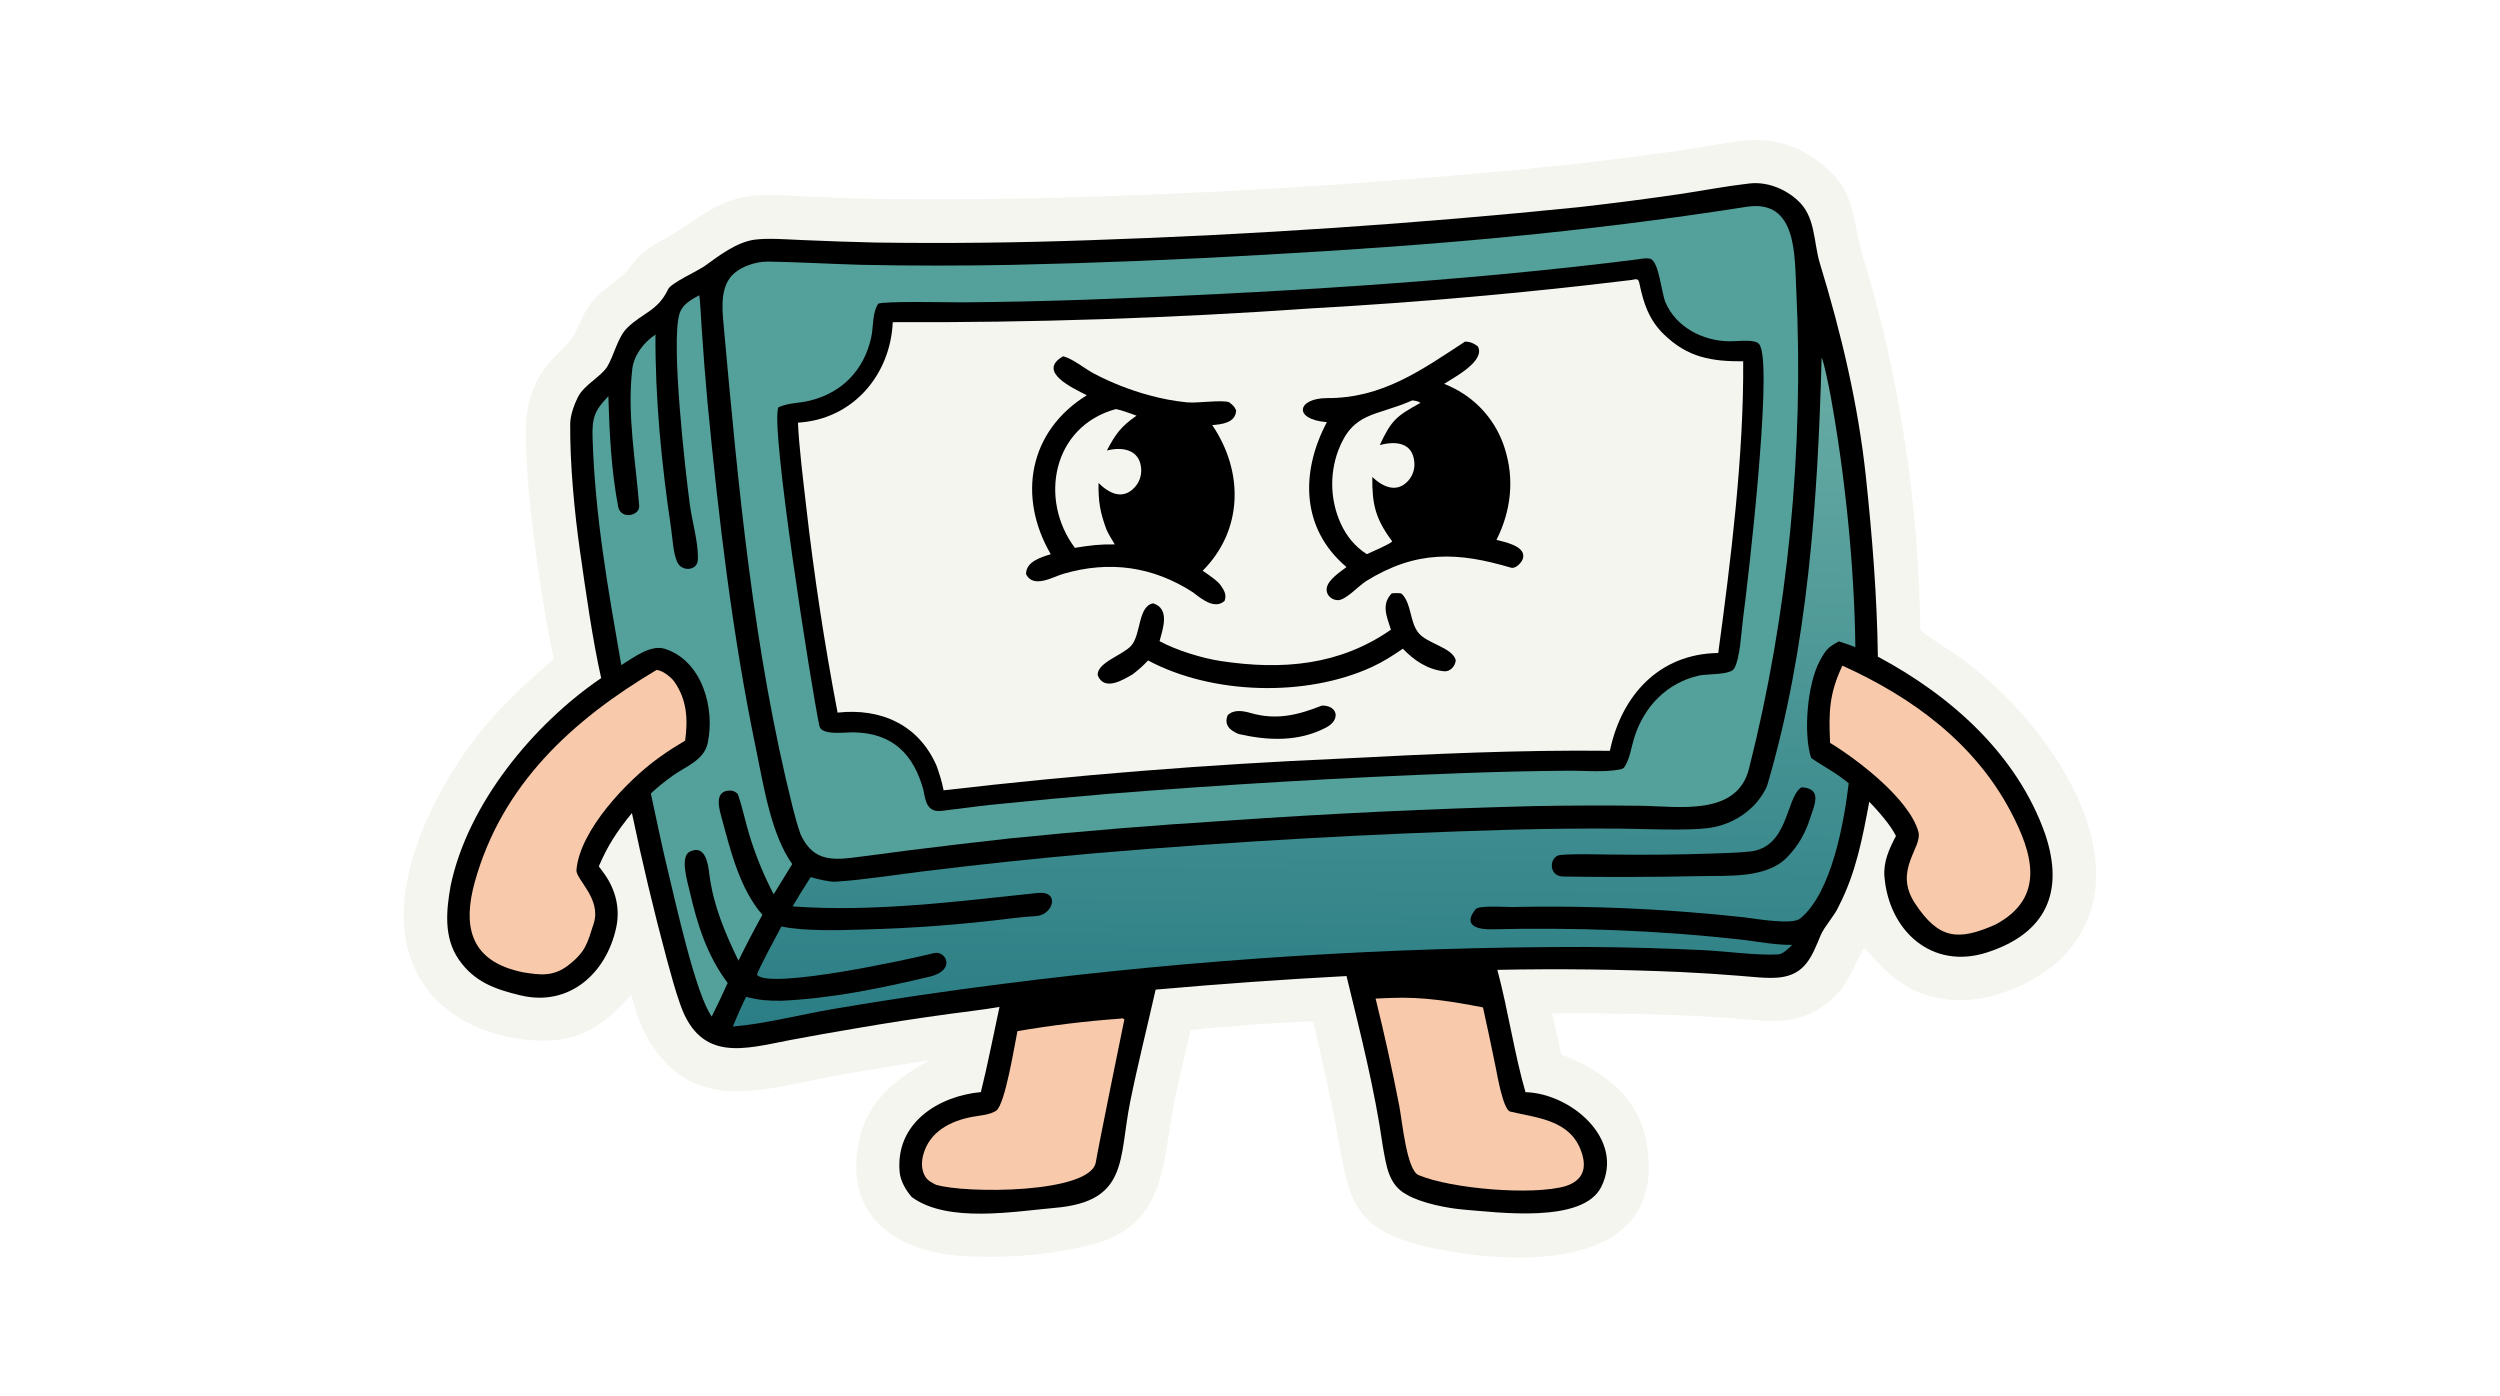
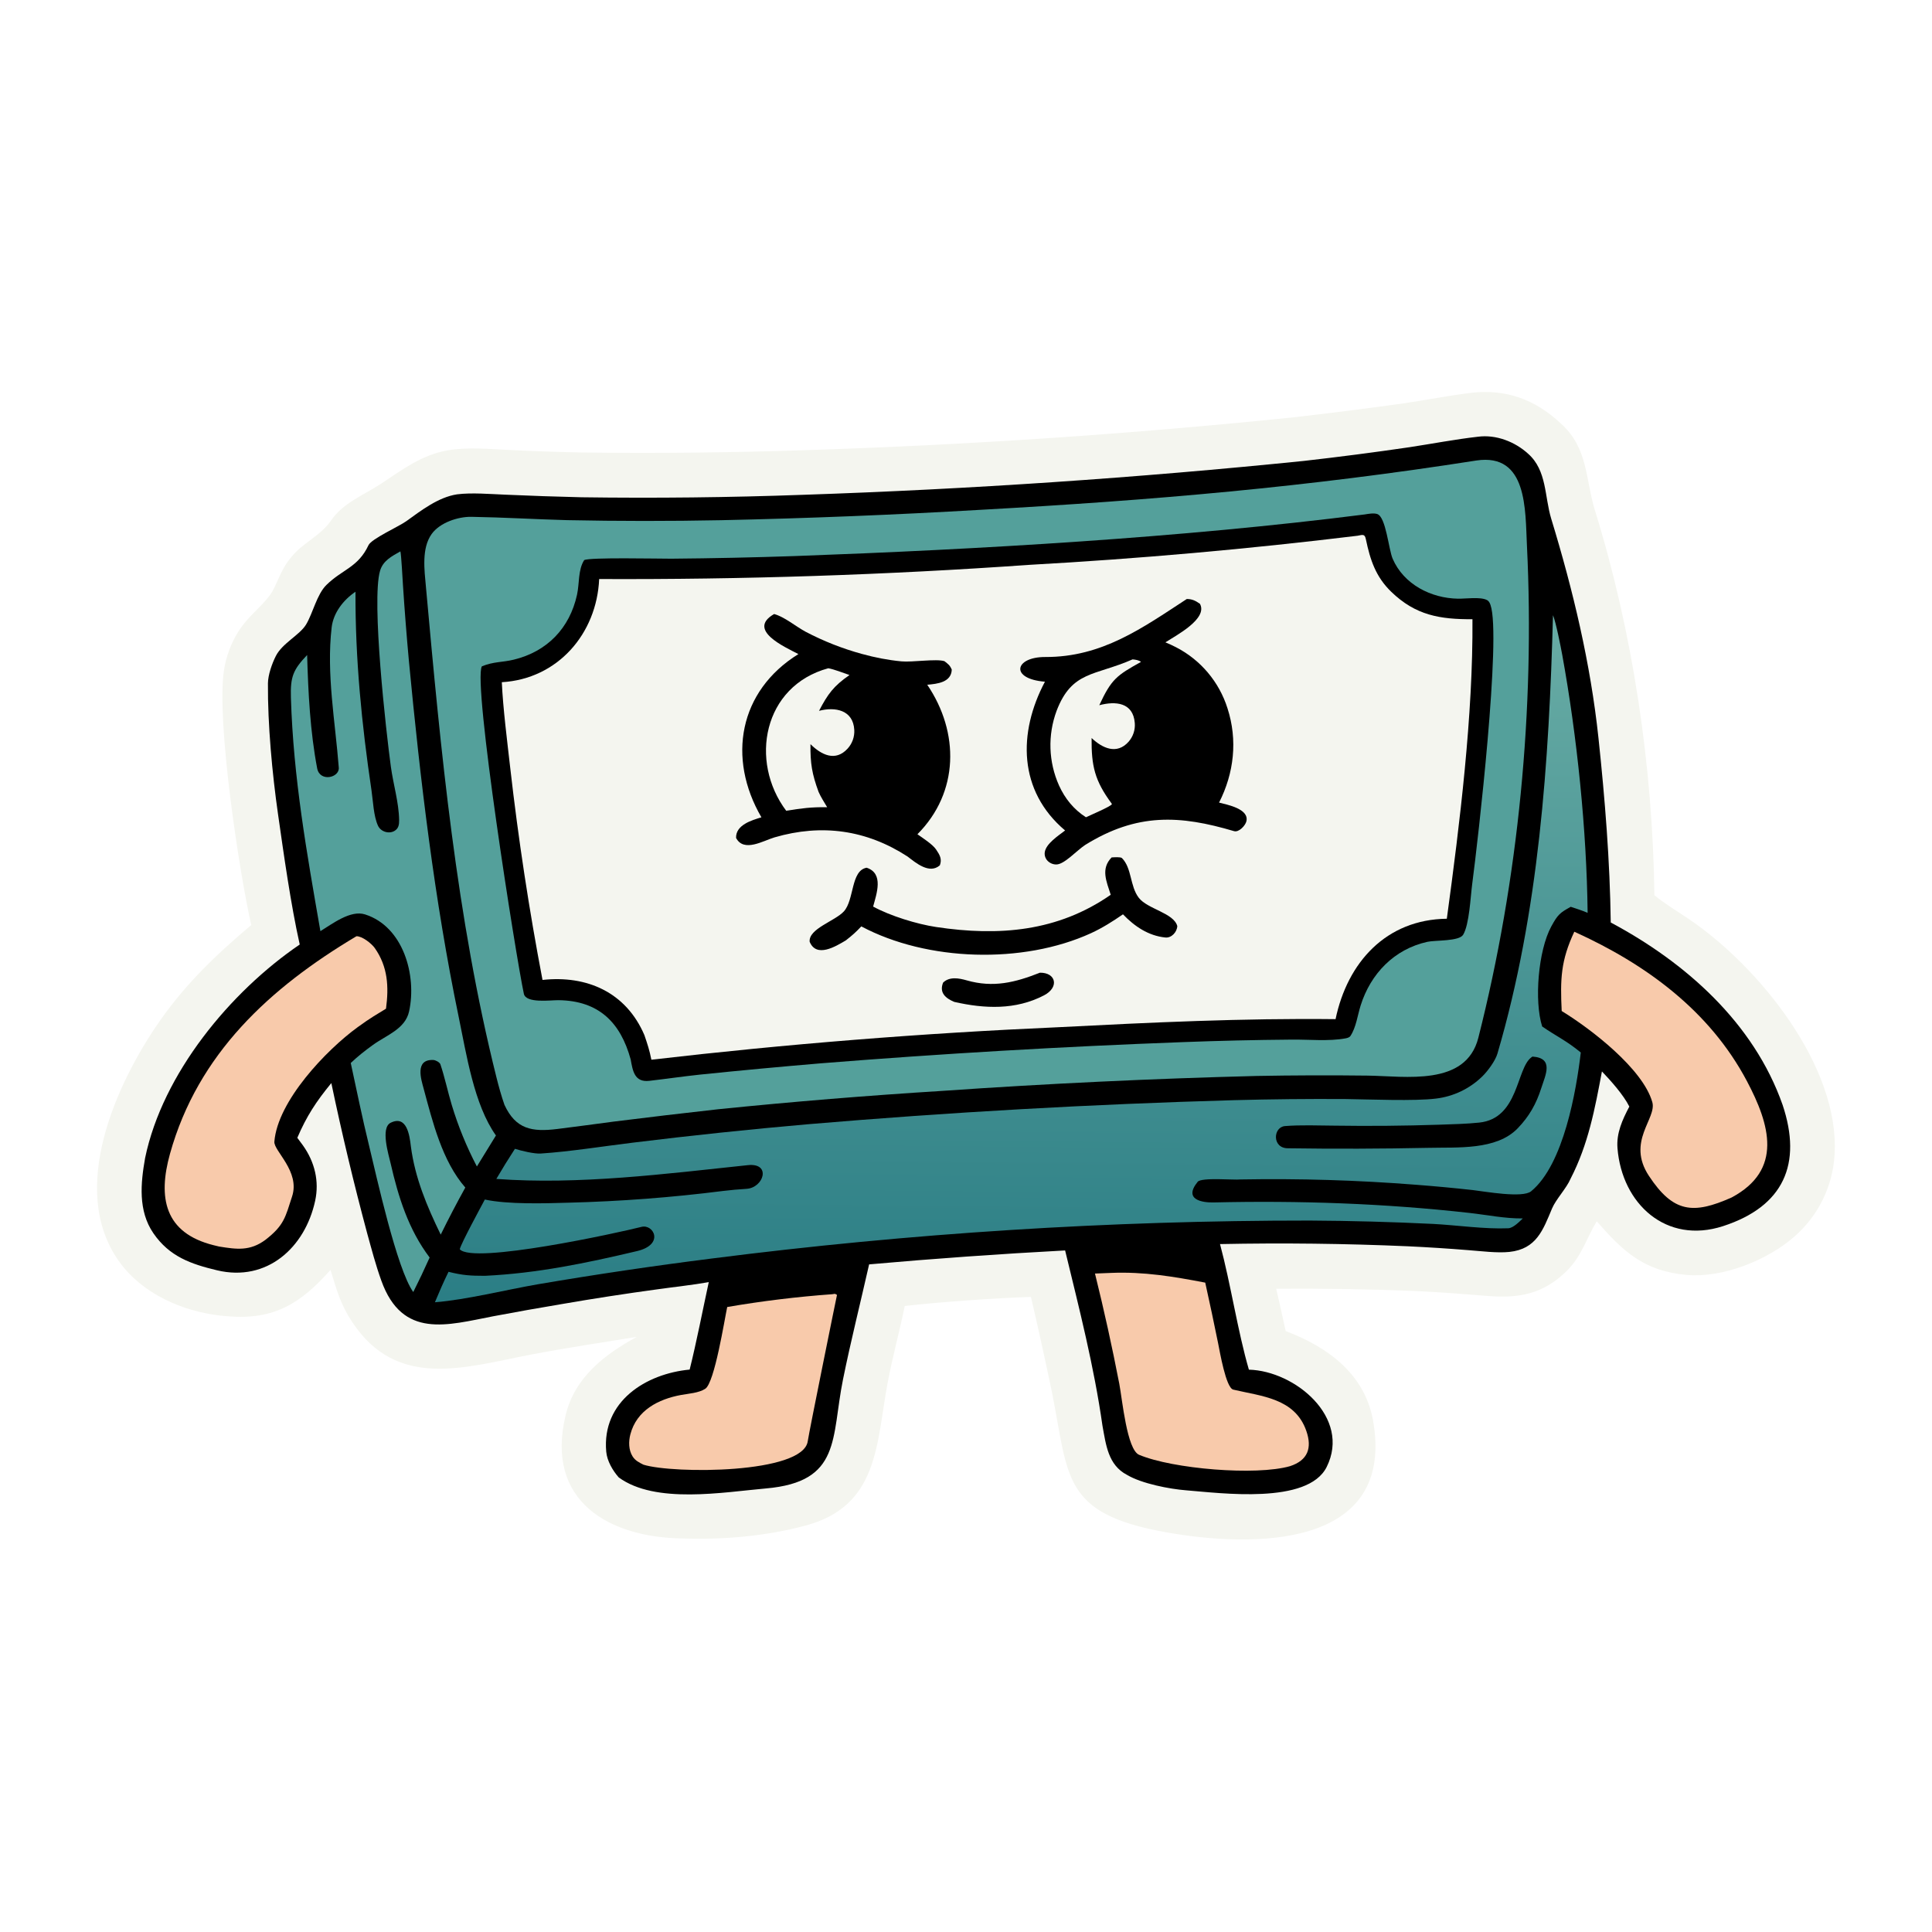
- <svg xmlns="http://www.w3.org/2000/svg" version="1.1" style="display: block;" viewBox="0 0 2048 1143" width="1376" height="768" preserveAspectRatio="none">
+ <svg xmlns="http://www.w3.org/2000/svg" version="1.1" style="display: block;" viewBox="253.35 -198.03 1541.29 1541.29" width="1024" height="1024">
  <defs>
    <linearGradient id="Gradient1" gradientUnits="userSpaceOnUse" x1="1058.41" y1="842.501" x2="1063.74" y2="303.758">
      <stop class="stop0" offset="0" stop-opacity="1" stop-color="rgb(43,126,133)" />
      <stop class="stop1" offset="1" stop-opacity="1" stop-color="rgb(103,171,164)" />
    </linearGradient>
  </defs>
  <path transform="translate(0,0)" fill="rgb(244,245,239)" d="M 1426.67 115.383 C 1454.43 112.099 1477.88 120.498 1498.22 139.555 C 1520.46 159.047 1518.05 184.312 1525.75 209.153 C 1556.12 307.152 1571.84 413.403 1573.18 516.141 C 1580.86 522.54 1592.28 529.524 1600.89 535.335 C 1655.75 572.377 1721.2 652.359 1716.93 722.974 C 1715.52 748.199 1703.99 771.791 1684.96 788.404 C 1663.49 807.283 1627.76 821.624 1598.92 819.066 C 1564.79 816.039 1548.06 800.212 1527.18 776.253 C 1518.81 790.114 1515.23 804.142 1503.07 816.059 C 1484.45 834.304 1465.19 837.854 1440.34 835.85 C 1421.38 834.321 1401.76 832.815 1382.69 831.904 C 1345.63 830.428 1308.55 829.814 1271.46 830.063 C 1274.1 841.147 1276.53 852.698 1279.03 863.846 C 1313.1 876.757 1341.57 898.14 1348.55 934.199 C 1367.7 1038.33 1251.82 1036.79 1182.64 1024.2 C 1100.6 1009.26 1106.06 980.553 1092.56 912.616 C 1087.28 887.22 1081.69 861.886 1075.81 836.622 C 1048.32 837.457 1002.38 840.696 975.141 843.845 C 970.947 864.277 965.083 885.604 961.331 905.931 C 952.389 954.376 954.166 1003.41 896.027 1019.01 C 864.72 1027.41 830.797 1030.44 797.941 1029.3 C 739.844 1028.6 687.956 1000.01 704.593 930.987 C 711.846 900.896 735.192 882.842 761.37 868.472 C 733.673 873.015 704.491 877.324 676.977 882.611 C 624.117 892.768 570.283 910.91 534.368 856.718 C 524.888 842.414 521.995 831.146 517.024 815.061 C 493.467 841.586 472.226 855.176 435.103 852.067 C 404.742 849.896 372.32 837.393 352.279 813.396 C 306.559 758.06 342.763 673.331 377.034 621.991 C 398.838 589.328 424.259 564.839 453.788 539.928 C 444.422 498.985 425.793 377.055 432.017 336.793 C 433.665 325.964 437.476 315.578 443.223 306.252 C 451.198 293.537 460.596 287.461 468.447 277.083 C 474.446 269.154 476.398 257.346 485.625 246.564 C 494.963 234.814 508.71 229.798 517.386 217.319 C 526.979 203.083 543.818 196.792 557.289 187.899 C 574.452 176.569 589.834 164.769 610.798 161.19 C 626.46 158.517 644.472 160.247 660.443 160.983 C 679.045 161.885 697.658 162.535 716.277 162.933 C 777.2 163.725 838.134 163.077 899.026 160.991 C 1027.77 156.816 1156.32 148.145 1284.45 134.994 C 1313.86 131.638 1343.22 127.924 1372.53 123.854 C 1390.4 121.207 1408.88 117.597 1426.67 115.383 z" />
  <path transform="translate(0,0)" fill="rgb(0,0,0)" d="M 1432.37 150.383 C 1446.77 148.459 1461.93 154.319 1472.51 164.014 C 1487.51 177.355 1485.46 198.084 1490.87 215.809 C 1508.32 272.922 1522.24 331.274 1528.56 390.756 C 1533.74 439.464 1537.71 488.932 1538.35 537.906 C 1598.09 569.781 1652.47 617.97 1675.44 683.369 C 1691.25 730.514 1676.34 764.4 1627.98 780.13 C 1582.63 794.88 1547.31 762.448 1543.73 717.987 C 1542.76 705.962 1547.63 695.279 1553.18 684.777 C 1548.53 675.445 1538.47 664.209 1531.32 656.729 C 1525.71 686.597 1520.46 714.827 1506.36 742.198 C 1503.08 749.957 1494.62 758.67 1491.52 766.071 C 1484.32 783.214 1479.1 798.431 1457.45 800.714 C 1447.8 801.732 1435.03 800.072 1424.79 799.308 C 1408.66 797.999 1392.5 796.963 1376.34 796.203 C 1326.47 794.032 1276.55 793.451 1226.64 794.458 C 1235.23 826.445 1240.73 863.937 1249.68 894.651 C 1286.55 895.603 1331.32 932.931 1311.73 972.27 C 1296.67 1002.49 1227.17 993.07 1199.49 990.886 C 1186.37 989.851 1164.24 985.612 1152.42 978.575 C 1137.3 970.679 1135.67 954.529 1132.88 939.473 C 1126.15 892.026 1114.34 846.013 1103.07 799.533 C 1050.89 802.319 998.755 806.025 946.699 810.649 C 939.877 840.912 931.999 872.149 925.872 902.431 C 916.394 949.277 924.708 984.139 864.435 989.402 C 830.628 992.353 776.237 1002.1 746.948 980.591 C 742.125 975.124 737.651 967.45 736.988 960.107 C 733.352 919.859 768.741 897.857 803.537 894.584 C 808.964 872.936 813.994 846.865 818.79 824.801 C 806.552 827.02 790.659 828.727 778.151 830.499 C 752.367 834.001 726.648 837.971 701.008 842.405 C 682.901 845.437 664.825 848.654 646.783 852.055 C 610.293 859.089 574.392 870.47 557.566 823.641 C 553.083 811.167 549.826 798.737 546.296 785.959 C 535.641 746.253 526.098 706.257 517.676 666.018 C 505.617 680.706 497.96 692.358 490.539 709.674 C 492.102 711.696 493.623 713.751 495.1 715.836 C 504.519 729.129 508.099 744.435 504.797 759.806 C 496.738 797.326 466.271 824.871 426.538 815.383 C 405.762 810.423 388.502 804.467 375.702 785.792 C 363.41 767.857 365.554 745.838 369.127 725.721 C 383.076 658.459 436.961 593.276 492.47 555.468 C 485.3 523.447 479.823 484.145 475.14 451.438 C 470.517 419.155 466.854 379.85 467.108 347.145 C 467.16 340.422 470.323 331.425 473.407 325.317 C 478.573 315.089 492.325 308.691 497.493 300.26 C 502.967 291.179 506.098 276.131 513.785 268.595 C 526.563 256.066 538.973 254.709 547.335 236.896 C 549.738 231.777 571.471 222.071 577.43 217.792 C 589.239 209.311 602.906 198.644 617.936 196.342 C 629.642 194.849 644.301 196.126 656.334 196.606 C 676.609 197.506 696.892 198.197 717.181 198.679 C 776.132 199.5 835.094 198.845 894.012 196.715 C 1027.41 192.226 1160.62 183.214 1293.41 169.693 C 1321.62 166.504 1349.77 162.849 1377.85 158.73 C 1395.81 155.995 1414.42 152.418 1432.37 150.383 z" />
  <path transform="translate(0,0)" fill="rgb(84,160,155)" d="M 1431.16 169.346 C 1472.07 163.241 1470.09 208.75 1471.5 237.307 C 1477.9 367.426 1464.79 503.567 1432.72 629.894 C 1422.8 668.964 1374.49 660.437 1344.29 660.059 C 1314.84 659.7 1285.39 659.791 1255.95 660.331 C 1172.33 662.461 1088.78 666.428 1005.33 672.23 C 945.604 675.945 885.952 680.828 826.413 686.876 C 798.528 689.981 770.664 693.276 742.824 696.762 C 727.882 698.723 712.856 700.812 697.902 702.649 C 677.757 705.125 664.812 702.851 655.794 683.396 C 653.299 676.26 651.211 668.711 649.375 661.365 C 617.401 533.445 605.009 401.243 593.149 270.208 C 591.935 256.801 589.539 239.419 597.692 228.014 C 604.205 218.902 618.682 214.102 629.421 214.275 C 654.684 214.684 680.454 216.244 705.694 216.927 C 746.707 217.758 787.733 217.772 828.746 216.968 C 897.973 215.464 967.166 212.689 1036.29 208.645 C 1173.56 201.02 1295.55 190.565 1431.16 169.346 z" />
  <path transform="translate(0,0)" fill="rgb(0,0,0)" d="M 1342.09 212.373 C 1345.02 211.897 1349.18 211.104 1352.06 212.05 C 1359.03 214.338 1361.14 240.261 1364.37 247.717 C 1373.22 268.18 1394.93 279.245 1416.57 279.588 C 1422.61 279.684 1434.16 277.98 1439.42 280.574 C 1441.23 281.47 1441.81 282.844 1442.44 284.651 C 1451.15 309.524 1432.5 471.897 1427.82 507.263 C 1426.46 517.58 1425.54 539.409 1420.62 547.666 C 1417.42 553.035 1398.43 551.913 1392.02 553.336 C 1365.54 559.215 1346.8 578.767 1338.82 604.125 C 1336.39 611.849 1335.2 621.699 1330.66 628.459 C 1329.86 629.656 1328.11 630.093 1326.76 630.345 C 1313.36 632.834 1297.32 631.162 1283.59 631.337 C 1254.63 631.578 1225.67 632.248 1196.73 633.348 C 1100.53 636.926 1004.42 642.554 908.466 650.228 C 876.19 652.942 843.939 655.955 811.719 659.267 C 798.362 660.685 784.676 662.693 771.346 664.226 C 759.476 665.591 758.138 656.246 756.479 647.143 C 748.439 617.81 731.192 600.325 698.993 599.883 C 692.5 599.794 672.947 602.63 671.261 594.75 C 664.866 564.874 630.355 346.115 637.781 333.537 C 647.14 329.697 654.027 330.459 663.24 328.223 C 689.803 321.775 707.802 303.183 713.673 276.476 C 715.696 267.271 714.42 256.549 719.405 248.805 C 723.794 246.496 778.028 247.699 788.866 247.678 C 821.708 247.402 854.544 246.703 887.368 245.581 C 1035.09 240.213 1195.9 230.945 1342.09 212.373 z" />
  <path transform="translate(0,0)" fill="rgb(244,245,239)" d="M 1336.39 229.363 C 1340.66 228.523 1342.13 227.863 1343.02 232.251 C 1346.44 248.635 1350.87 262.09 1363.17 274.012 C 1382.66 292.921 1402.16 296.093 1428.03 295.971 C 1428.58 372.678 1417.93 458.908 1407.58 534.907 C 1359.18 535.509 1328.29 569.661 1318.82 615.018 C 1244.69 614.177 1171.61 617.644 1097.63 621.455 C 989.147 626.197 880.865 634.845 773 647.383 C 771.466 639.66 769.958 635.198 767.423 627.738 C 752.799 593.59 721.586 579.862 686.148 583.733 C 675.452 527.769 666.872 471.422 660.426 414.811 C 658.061 393.932 654.599 366.85 653.687 346.211 C 698.27 343.616 729.408 307.578 731.35 263.904 C 845.82 264.405 960.268 260.632 1074.46 252.592 C 1162 247.713 1249.36 239.965 1336.39 229.363 z" />
  <path transform="translate(0,0)" fill="rgb(0,0,0)" d="M 1200.13 279.833 C 1204.57 279.862 1207.16 281.254 1210.63 283.676 C 1217.1 295.567 1191.84 308.77 1183.07 314.402 C 1185.93 315.579 1188.75 316.877 1191.5 318.292 C 1211.17 328.404 1225.97 345.961 1232.61 367.052 C 1240.8 392.352 1237.87 418.725 1225.88 442.25 C 1232.24 443.905 1250.01 447.208 1247.69 457.123 C 1246.94 460.517 1241.73 466.18 1237.84 465.027 C 1194.72 452.248 1160.49 450.337 1119.09 476.027 C 1112.22 480.52 1102.4 491.706 1095.93 491.62 C 1093.28 491.602 1090.75 490.488 1088.94 488.543 C 1087.28 486.766 1086.51 484.345 1086.82 481.937 C 1087.74 475.013 1097.64 468.692 1103.05 464.498 C 1065.62 432.923 1065.38 386.5 1086.97 345.814 C 1058.77 343.571 1062.69 326.014 1087.28 326.107 C 1132.48 326.278 1164.6 303.041 1200.13 279.833 z" />
  <path transform="translate(0,0)" fill="rgb(244,245,239)" d="M 1156.89 328.003 C 1159.19 328.204 1161.9 328.604 1163.61 330.003 C 1144.33 340.764 1140.04 343.61 1130.32 364.575 C 1143.27 361.13 1157.37 362.264 1158.65 378.822 C 1159.08 384.225 1157.31 389.573 1153.74 393.654 C 1144.36 404.27 1132.79 398.894 1124.19 390.734 C 1123.98 412.889 1126.63 424.693 1140.13 442.937 L 1140.4 443.536 C 1139.18 445.51 1123.47 452.112 1119.69 453.961 C 1109.97 447.726 1102.98 439.107 1098.22 428.634 C 1089.79 409.812 1089.09 388.438 1096.25 369.1 C 1108.5 336.979 1126.71 341.289 1156.89 328.003 z" />
  <path transform="translate(0,0)" fill="rgb(0,0,0)" d="M 870.929 291.819 C 879.417 294.173 888.01 301.645 896.126 305.998 C 910.37 313.475 925.38 319.391 940.895 323.642 C 951.502 326.557 961.501 328.516 972.41 329.586 C 981.014 330.43 1000.38 327.334 1006.83 329.45 C 1009.9 331.911 1011.08 332.554 1012.64 336.184 C 1012.24 346.398 1001.05 347.536 993.08 348.235 C 1018.85 386.265 1018.54 434.073 985.246 467.512 C 989.457 470.496 997.293 475.53 1000.01 479.498 L 1000.35 480.002 C 1003.06 483.986 1005.01 487.388 1003.13 492.295 C 994.836 499.545 984.084 490.437 977.407 485.302 C 944.55 463.966 908.869 459.037 871.305 469.981 C 862.311 472.602 846.759 482.248 840.567 470.443 C 840.233 460.059 853.077 456.314 860.79 454.008 C 833.286 406.77 842.782 353.222 890.292 323.777 C 879.358 318.069 848.849 304.552 870.929 291.819 z" />
  <path transform="translate(0,0)" fill="rgb(244,245,239)" d="M 914.142 335.081 C 918.876 335.96 926.289 338.824 931.047 340.497 C 918.32 349.292 913.688 355.749 906.752 369.047 C 919.714 365.656 933.992 368.392 934.868 384.268 C 935.173 389.744 933.263 395.113 929.568 399.166 C 919.746 409.921 908.487 404.096 899.918 395.638 C 899.738 411.04 901.131 419.376 906.382 433.717 C 908.078 437.624 911.002 442.21 913.228 445.946 C 900.753 445.75 892.823 446.771 880.547 448.768 C 850.901 409.23 862.159 349.243 914.142 335.081 z" />
  <path transform="translate(0,0)" fill="rgb(0,0,0)" d="M 1140.17 485.997 C 1141.98 485.888 1147.11 485.492 1148.35 486.463 C 1156.43 494.524 1154.67 508.85 1161.83 518.184 C 1168.78 527.244 1189.67 530.207 1192.56 540.752 C 1192.34 545.522 1187.97 550.383 1183.03 549.882 C 1169.5 548.511 1158.42 540.993 1149.22 531.389 C 1141.07 537.008 1132.69 542.332 1123.68 546.454 C 1069.31 571.307 992.901 568.958 940.483 541.015 C 935.693 546.039 933.502 547.954 928.134 552.181 C 920.042 557.007 904.648 566.416 899.269 553.262 C 898.32 542.85 919.381 536.847 926.509 529.113 C 934.951 519.955 931.993 496.447 944.726 494.215 C 958.619 498.741 952.637 515.02 949.905 525.201 C 963.587 532.662 984.77 539.191 1000.12 541.504 C 1050.42 549.078 1097.28 545.141 1139.45 515.801 C 1136.04 505.063 1131.32 495.057 1140.17 485.997 z" />
  <path transform="translate(0,0)" fill="rgb(0,0,0)" d="M 1082.97 577.961 C 1095.87 577.808 1098.52 589.617 1086.25 596.015 C 1063.57 607.844 1038.81 606.753 1014.6 601.247 C 1007.78 598.366 1002.45 594.021 1005.73 585.858 C 1010.79 580.911 1018.35 582.287 1024.52 584.06 C 1045.7 590.149 1063.19 585.779 1082.97 577.961 z" />
  <path transform="translate(0,0)" fill="url(#Gradient1)" d="M 1492.28 292.747 C 1494.6 298.319 1498.45 317.756 1499.66 324.428 C 1511.48 389.29 1519.17 464.3 1519.91 530.208 C 1516 528.454 1510.59 526.794 1506.44 525.384 C 1497.7 530.187 1496 531.75 1490.91 541.081 C 1480.47 560.244 1477.19 600.701 1483.65 620.865 C 1495.21 628.873 1502.67 631.942 1514.45 641.617 C 1510.91 671.802 1500.88 730.986 1474.81 752.356 C 1468.02 757.92 1438.13 752.536 1428.35 751.378 C 1413.28 749.706 1398.19 748.294 1383.08 747.142 C 1336.17 743.46 1289.97 742.078 1242.94 742.902 C 1238.19 743.53 1211.84 741.063 1208.82 744.781 C 1197.07 759.245 1212.82 761.442 1221.56 761.239 C 1289.86 759.652 1357.69 762.004 1425.57 769.598 C 1439.74 771.183 1453.96 774.15 1468.2 774 C 1465.3 776.75 1460.51 781.685 1456.6 781.848 C 1437.78 782.636 1415.61 779.389 1396.79 778.383 C 1363.98 776.772 1331.13 775.875 1298.28 775.691 C 1138.76 775.645 979.407 785.76 821.177 805.975 C 774.857 811.815 728.668 818.655 682.643 826.491 C 656.785 830.947 625.171 838.932 600.302 840.882 C 603.869 832.348 607.101 824.87 611.166 816.574 C 622.563 819.42 628.504 819.766 640.198 819.774 C 682.009 817.78 720.972 809.651 761.545 800.051 C 783.679 794.814 774.727 778.28 765.111 780.731 C 746.374 785.507 630.559 810.78 620.141 798.574 C 621.076 794.096 637.143 764.559 640.142 758.924 C 658.348 762.869 687.762 762.024 706.973 761.435 C 748.142 760.392 789.233 757.273 830.088 752.092 C 836.286 751.329 842.673 750.77 848.905 750.387 C 862.611 749.544 868.929 729.493 849.959 731.492 C 784.443 738.396 715.2 747.349 649.314 742.479 C 654.067 734.353 659.014 726.343 664.151 718.454 C 669.19 720.071 679.647 722.558 684.682 722.228 C 708.216 720.686 734.278 716.444 757.894 713.583 C 804.518 707.839 851.24 702.924 898.039 698.841 C 1011.03 689.257 1124.27 682.861 1237.62 679.661 C 1267.37 678.862 1297.14 678.56 1326.91 678.756 C 1345.9 679.005 1382.16 680.531 1399.09 678.361 C 1412.93 676.682 1425.82 670.499 1435.8 660.766 C 1440.13 656.598 1446.25 648.322 1447.94 642.561 C 1481.09 529.752 1489.18 409.558 1492.28 292.747 z" />
  <path transform="translate(0,0)" fill="rgb(0,0,0)" d="M 1475.88 644.876 C 1493.32 646.014 1486.23 659.64 1482.96 669.951 C 1478.94 682.593 1473.31 692.59 1464.09 702.137 C 1447.07 719.775 1415.89 717.104 1392.88 717.678 C 1355.51 718.453 1318.12 718.57 1280.75 718.027 C 1268.04 717.988 1268.92 701.117 1278.44 700.325 C 1290.86 699.293 1305.78 699.892 1318.3 699.98 C 1346.01 700.384 1373.72 700.133 1401.42 699.228 C 1411.97 698.856 1423.25 698.616 1433.52 697.529 C 1465.11 694.187 1462.92 654.192 1475.13 645.407 L 1475.88 644.876 z" />
  <path transform="translate(0,0)" fill="rgb(84,160,155)" d="M 572.767 241.835 C 573.484 244.294 574.543 264.759 574.83 268.943 C 576.151 289.117 577.732 309.272 579.574 329.405 C 588.604 424.052 599.928 520.069 619.252 613.117 C 625.452 642.971 631.476 683.224 648.998 707.82 L 633.797 732.551 C 625.563 716.846 618.843 700.394 613.726 683.416 C 610.711 673.449 608.031 660.841 604.619 650.867 C 603.803 649.255 600.81 647.683 599.042 647.602 C 584.028 646.915 589.389 663.255 591.278 670.27 C 598.457 696.922 606.121 728.267 624.556 749.36 C 617.713 761.717 611.171 774.238 604.937 786.913 C 593.936 764.287 584.426 741.767 581.116 716.427 C 580.122 707.755 577.924 691.341 565.022 697.66 C 556.704 701.735 563.423 723.282 564.949 729.957 C 571.13 756.998 579.239 782.867 596.1 805.19 C 591.96 814.467 587.605 823.648 583.04 832.724 C 569.955 814.53 553.7 740.332 547.747 715.796 C 542.458 694.287 537.875 671.709 533.172 650.003 C 539.19 644.334 544.187 640.435 550.833 635.6 C 561.49 627.849 576.618 622.958 579.703 608.867 C 585.999 580.109 575.124 541.161 544.561 531.455 C 532.979 527.776 518.596 538.926 508.957 544.817 C 498.074 482.281 487.363 422.508 485.433 358.615 C 484.926 341.823 487.194 336.262 498.369 324.527 C 499.222 354.398 500.792 385.758 506.407 415.09 C 508.687 426.043 524.246 422.422 523.623 414.357 C 520.77 377.399 513.618 339.633 517.939 302.47 C 519.298 290.782 527.348 280.522 536.949 274.044 C 536.699 327.157 541.907 379.917 549.703 432.407 C 550.96 440.871 551.363 453.063 554.91 460.712 C 555.994 463.049 558.126 464.757 560.554 465.536 C 562.998 466.319 565.732 466.182 567.98 464.889 C 571.344 462.954 571.811 459.806 571.764 456.248 C 571.577 442.282 567.06 427.551 565.172 413.646 C 561.367 385.627 549.571 281.194 556.538 257.361 C 558.92 249.214 565.917 245.739 572.767 241.835 z" />
  <path transform="translate(0,0)" fill="rgb(248,202,171)" d="M 537.71 548.872 C 542.257 548.737 549.777 554.66 552.358 558.335 C 562.82 573.234 563.626 589.271 561.29 606.669 C 553.889 611.259 549.223 613.752 538.768 621.356 C 513.459 639.763 474.819 680.369 472.23 712.761 C 471.64 720.142 492.932 736.429 486.371 756.462 C 481.034 772.756 480.182 779.394 465.12 791.055 C 452.784 800.227 442.154 798.669 428.117 796.41 C 426.64 796.066 425.166 795.711 423.695 795.343 C 384.512 785.523 379.227 757.373 388.96 722.431 C 411.223 642.508 468.839 589.895 537.71 548.872 z" />
  <path transform="translate(0,0)" fill="rgb(248,202,171)" d="M 1509.28 545.269 C 1566.35 571.063 1617.27 608.321 1646.99 664.453 C 1665.34 699.109 1676.01 735.316 1634.71 757.329 C 1604.25 770.834 1588.32 769.654 1568.8 740.046 C 1550.68 712.571 1575.21 694.365 1571.52 681.259 C 1563.98 654.519 1522.1 622.482 1499.22 608.529 C 1498.01 583.024 1498.47 568.372 1509.28 545.269 z" />
  <path transform="translate(0,0)" fill="rgb(248,202,171)" d="M 1139.85 817.449 C 1165.81 816.386 1189.61 820.363 1214.85 825.208 C 1218.41 841.229 1221.82 857.282 1225.08 873.367 C 1226.45 880.011 1231.32 909.167 1237.2 910.562 C 1259.66 915.895 1286.47 917.356 1295.52 943.583 C 1300.21 957.148 1296.71 966.972 1282.51 971.625 C 1255.42 979.414 1188.93 973.851 1162.09 962.572 C 1152.38 958.492 1148.71 918.664 1146.3 905.983 C 1140.59 876.482 1134.12 847.133 1126.89 817.966 L 1139.85 817.449 z" />
  <path transform="translate(0,0)" fill="rgb(248,202,171)" d="M 917.318 834.45 C 920.07 834.115 918.876 833.819 921.079 834.992 C 921.048 834.841 898.835 944.061 897.75 951.73 C 894.054 977.84 790.486 977.84 766.693 970.457 C 763.246 968.727 760.081 967.184 757.97 963.787 C 754.783 958.659 754.749 951.943 756.235 946.263 C 761.271 927.012 778.572 918.158 796.743 914.817 C 802.695 913.723 810.878 913.276 816.033 909.856 C 823.464 904.926 831.35 854.579 833.498 844.663 C 861.255 839.897 889.228 836.488 917.318 834.45 z" />
</svg>
